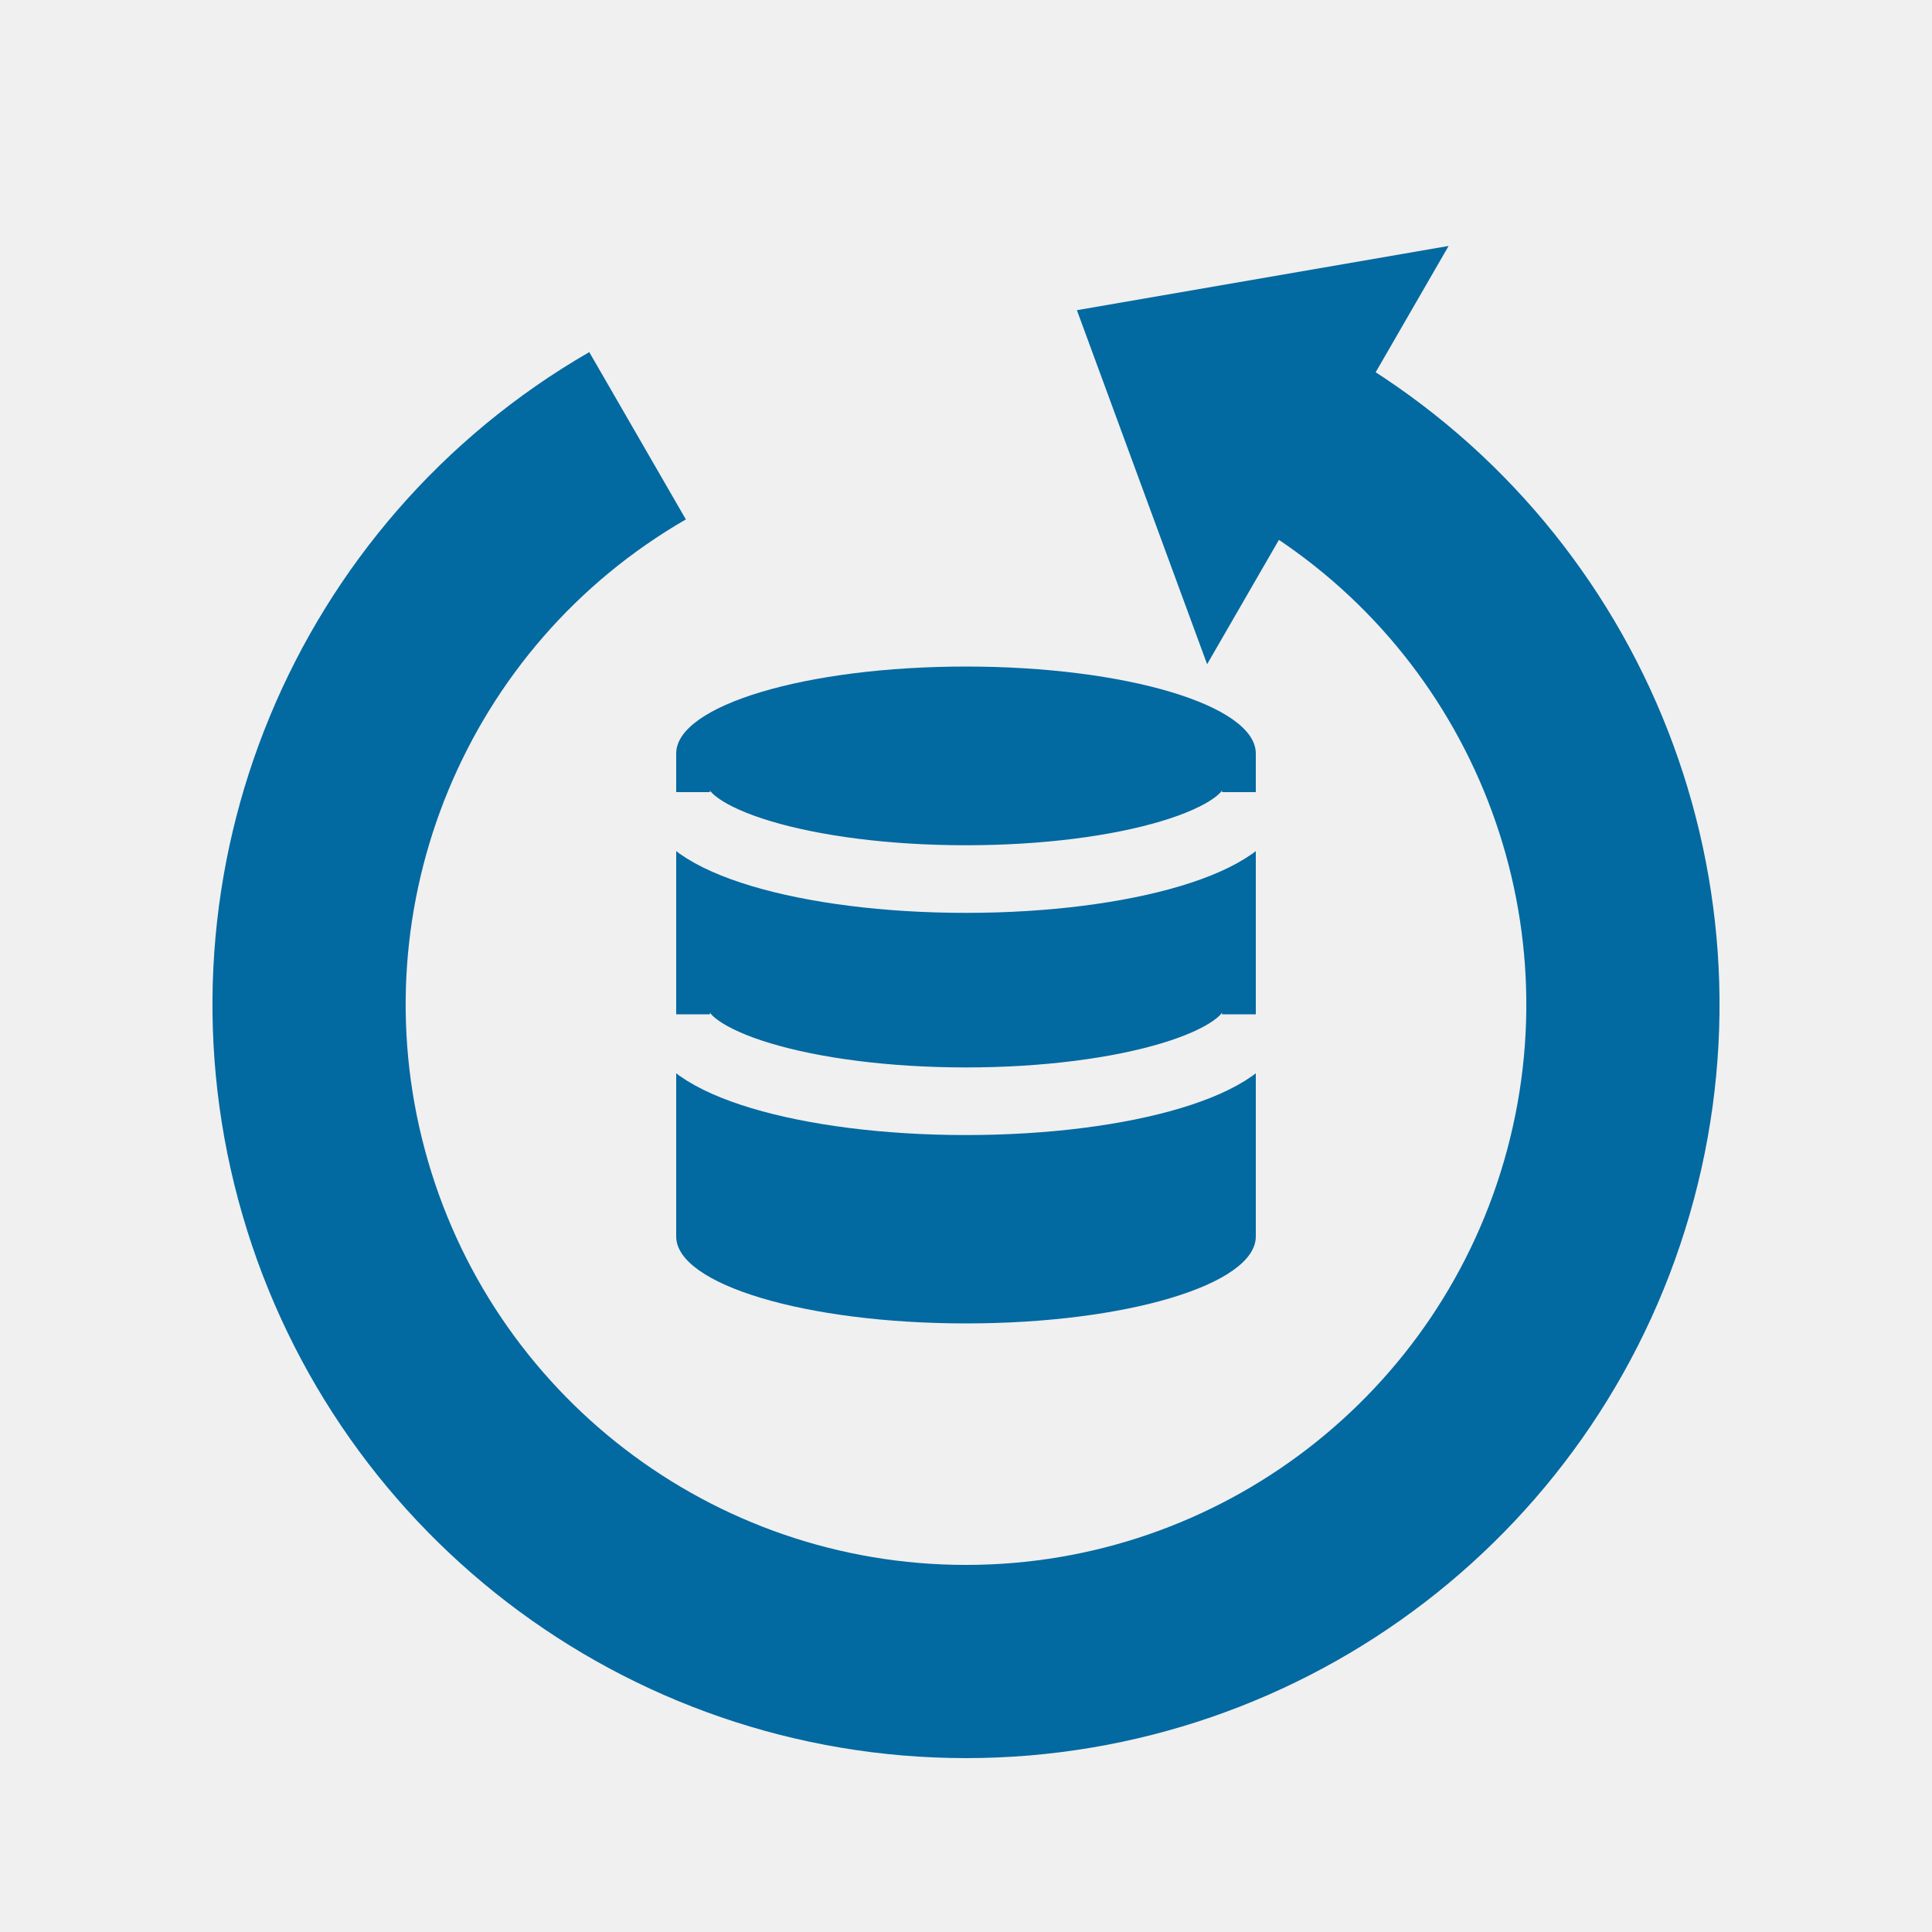
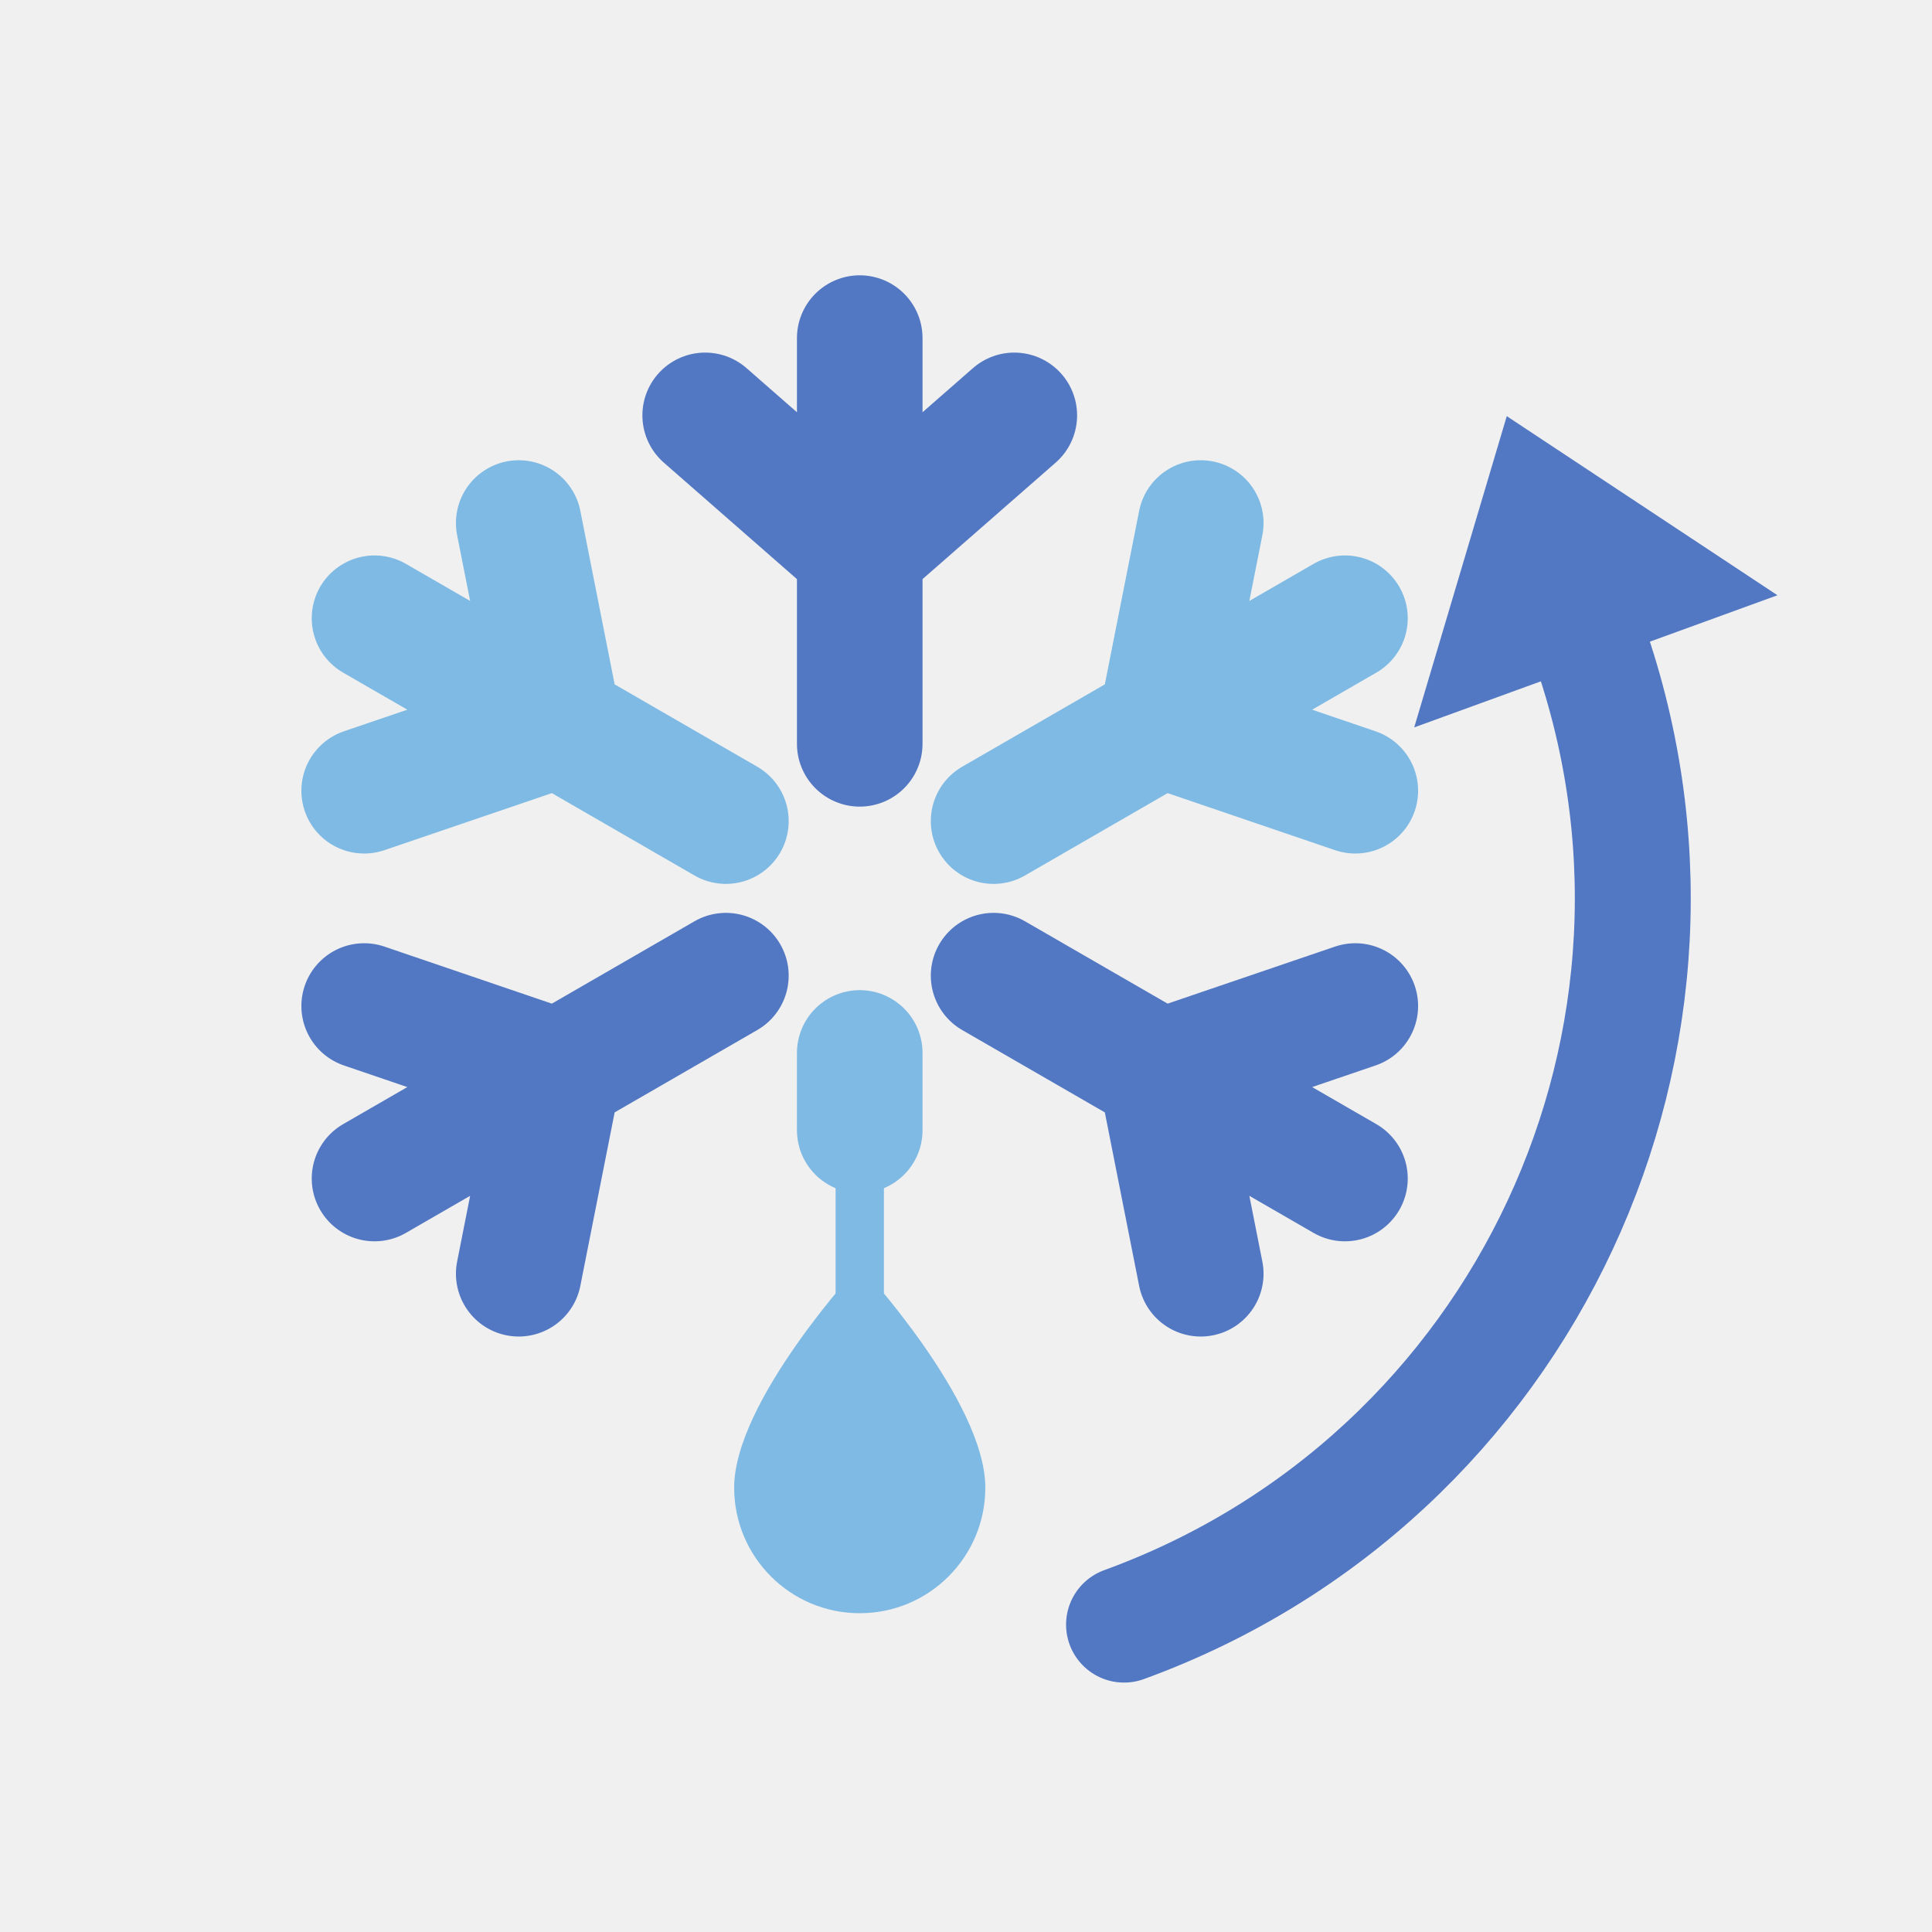
<svg xmlns="http://www.w3.org/2000/svg" viewBox="0 0 200 200">
-   <mask id="bands">
-     <rect width="200" height="200" fill="#fff" />
-     <g fill="none" stroke="#000" stroke-width="7">
-       <path d="M70 82A30 9 0 0 0 130 82" />
-       <path d="M70 105A30 9 0 0 0 130 105" />
-     </g>
-   </mask>
-   <path d="M66 45.11A68 68 0 1 0 134 45.11" fill="none" stroke="#0369a1" stroke-width="20" />
-   <path d="M111.48 32.11L149.96 25.46L124.96 68.76z" fill="#0369a1" />
-   <path d="M70 78A30 9 0 0 1 130 78V128A30 9 0 0 1 70 128z" fill="#0369a1" mask="url(#bands)" />
+   <defs>
+     <path id="arm" d="M100 84V42M100 64L84 50M100 64L116 50" fill="none" stroke-width="13" stroke-linecap="round" stroke-linejoin="round" />
+   </defs>
+   <g transform="translate(-11 -7)">
+     <use href="#arm" stroke="#5277c3" />
+     <use href="#arm" stroke="#7ebae4" transform="rotate(60 100 100)" />
+     <use href="#arm" stroke="#5277c3" transform="rotate(120 100 100)" />
+     <use href="#arm" stroke="#5277c3" transform="rotate(240 100 100)" />
+     <use href="#arm" stroke="#7ebae4" transform="rotate(300 100 100)" />
+     <path d="M100 116V124" stroke="#7ebae4" stroke-width="13" stroke-linecap="round" />
+     <path d="M100 126V142" stroke="#7ebae4" stroke-width="5" stroke-linecap="round" />
+     <path d="M100 138C100 138 87 152 87 161A13 13 0 0 0 113 161C113 152 100 138 100 138z" fill="#7ebae4" />
+     <path d="M127.36 175.18A80 80 0 0 0 175.18 72.64" fill="none" stroke="#5277c3" stroke-width="12" stroke-linecap="round" />
+     <path d="M166.98 50.08L195 68.62L157.4 82.3z" fill="#5277c3" />
+   </g>
</svg>
